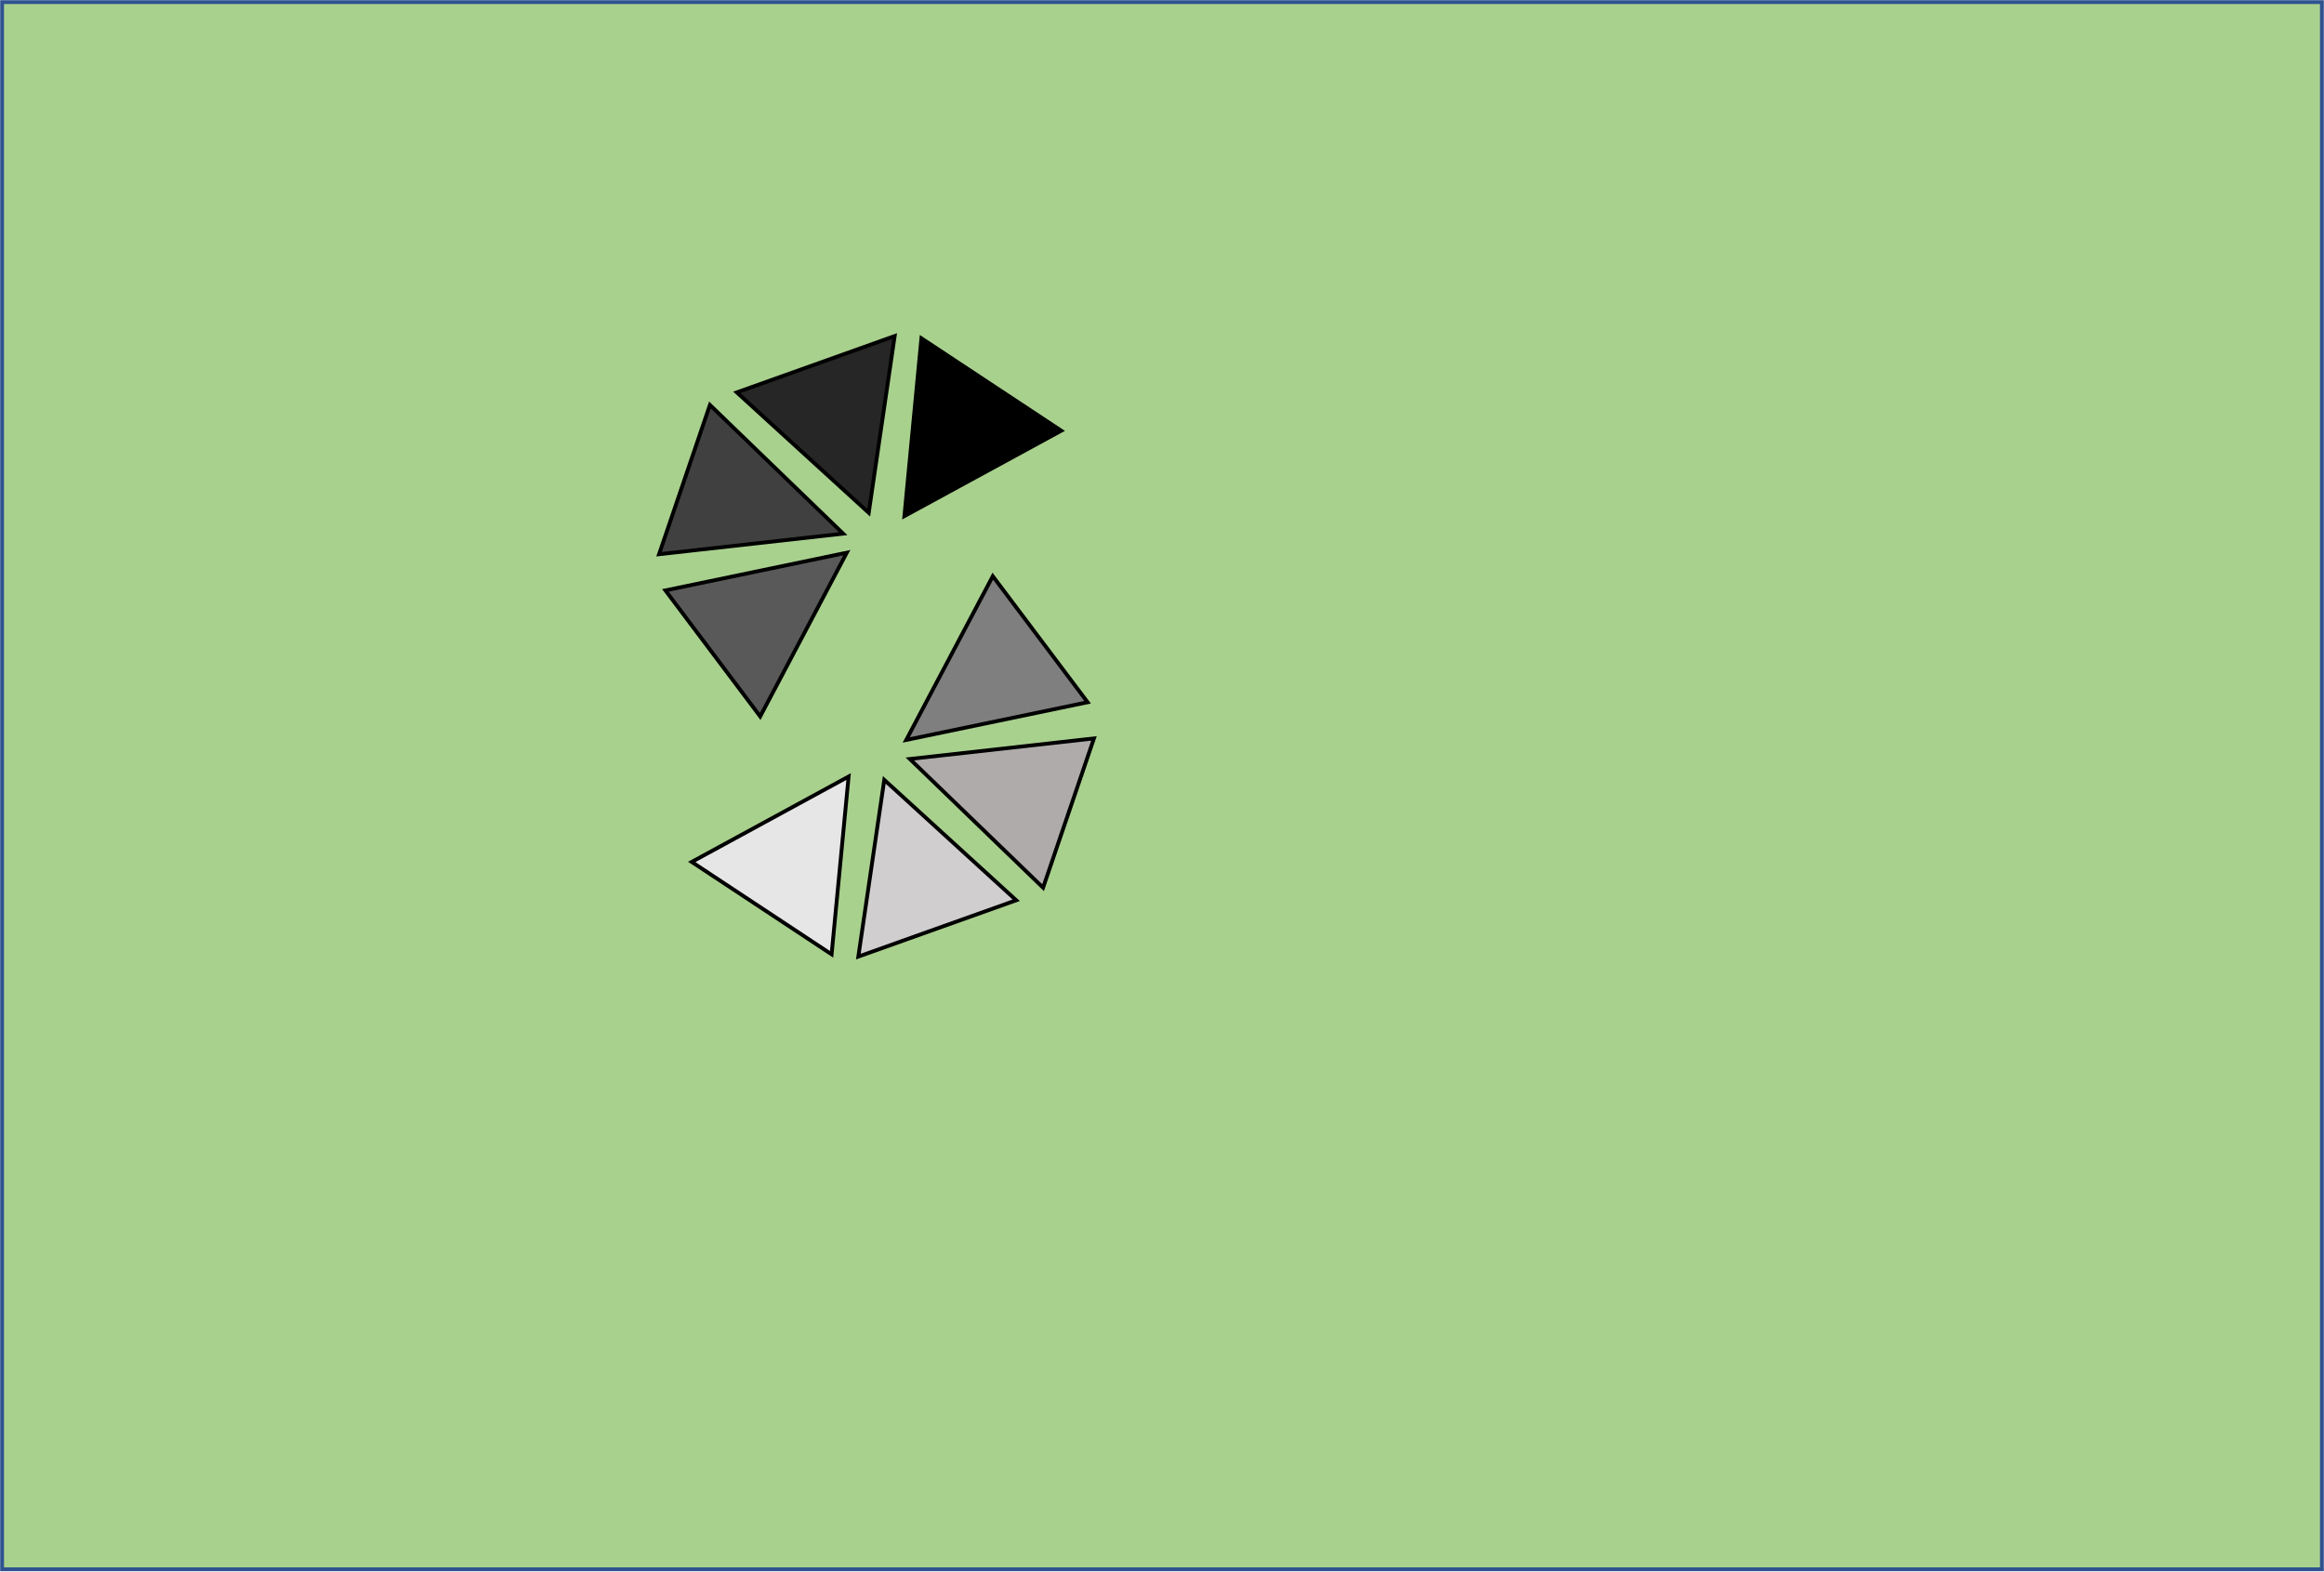
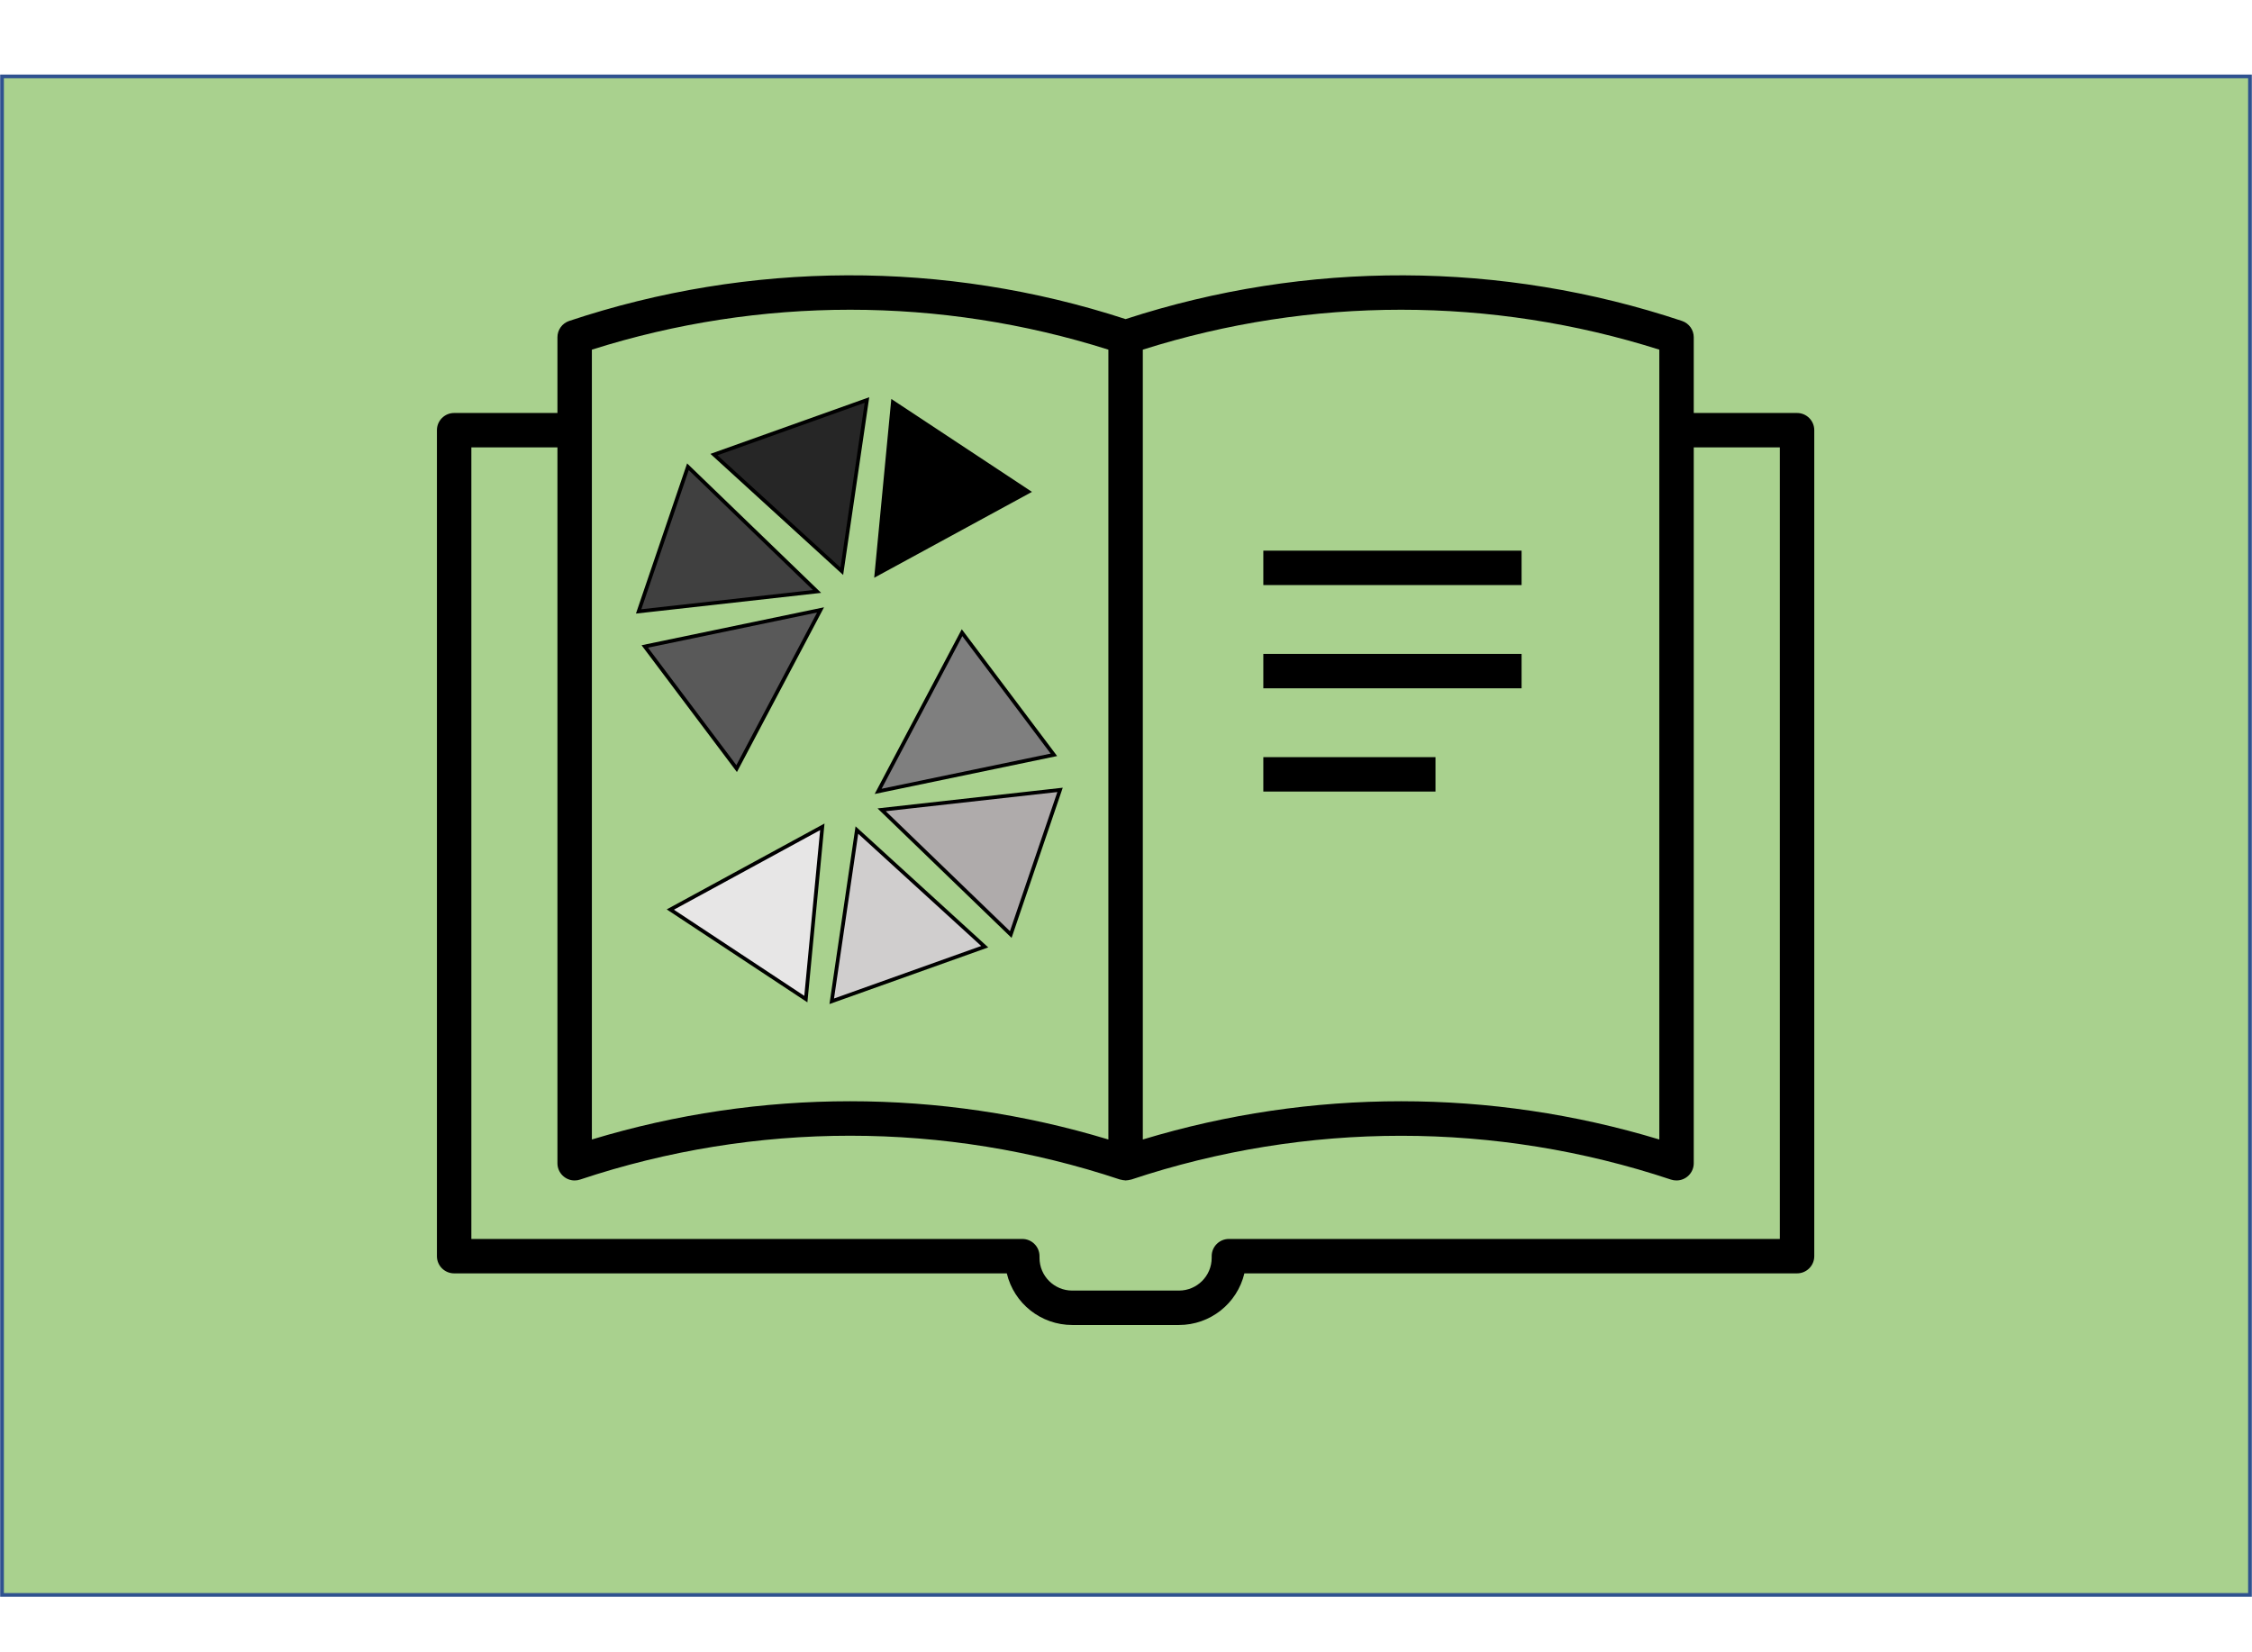
- <svg xmlns="http://www.w3.org/2000/svg" width="2785" height="1883" xml:space="preserve" overflow="hidden">
+ <svg xmlns="http://www.w3.org/2000/svg" width="2785" height="2043" xml:space="preserve" overflow="hidden">
  <defs>
    <clipPath id="clip0">
-       <rect x="808" y="463" width="2785" height="1883" />
+       <rect x="808" y="371" width="2785" height="2043" />
+     </clipPath>
+     <clipPath id="clip1">
+       <rect x="1178" y="370" width="2044" height="2045" />
+     </clipPath>
+     <clipPath id="clip2">
+       <rect x="1178" y="370" width="2044" height="2045" />
+     </clipPath>
+     <clipPath id="clip3">
+       <rect x="1178" y="370" width="2044" height="2045" />
    </clipPath>
  </defs>
-   <g clip-path="url(#clip0)" transform="translate(-808 -463)">
+   <g clip-path="url(#clip0)" transform="translate(-808 -371)">
    <rect x="810.5" y="465.5" width="2780" height="1878" stroke="#2F528F" stroke-width="4.583" stroke-miterlimit="8" fill="#A9D18E" />
+     <g clip-path="url(#clip1)">
+       <g clip-path="url(#clip2)">
+         <g clip-path="url(#clip3)">
+           <path d="M1191.75 681 1510.97 681 1510.97 723.563 1191.75 723.563Z" transform="matrix(1.00049 0 0 1 1178 371)" />
+           <path d="M1191.75 808.688 1510.97 808.688 1510.97 851.25 1191.75 851.25Z" transform="matrix(1.00049 0 0 1 1178 371)" />
+           <path d="M1191.75 936.375 1404.56 936.375 1404.56 978.938 1191.75 978.938Z" transform="matrix(1.00049 0 0 1 1178 371)" />
+           <path d="M1851.47 510.75 1723.78 510.75 1723.78 417.113C1723.78 408.023 1718.01 399.934 1709.42 396.98 1486.29 322.496 1245.13 321.675 1021.5 394.64 797.872 321.668 556.715 322.481 333.584 396.959 324.98 399.915 319.206 408.015 319.219 417.113L319.219 510.75 191.531 510.75C179.778 510.75 170.25 520.278 170.25 532.031L170.25 1553.53C170.25 1565.29 179.778 1574.81 191.531 1574.81L874.659 1574.81C883.587 1612.25 917.043 1638.66 955.528 1638.66L1087.47 1638.66C1125.96 1638.66 1159.41 1612.25 1168.34 1574.81L1851.47 1574.81C1863.22 1574.81 1872.75 1565.29 1872.75 1553.53L1872.75 532.031C1872.75 520.278 1863.22 510.75 1851.47 510.75ZM1681.22 432.435 1681.22 1409.24C1473.08 1346.17 1250.92 1346.17 1042.78 1409.24L1042.78 432.435C1250.5 366.604 1473.5 366.604 1681.22 432.435ZM361.781 432.435C569.503 366.604 792.497 366.604 1000.22 432.435L1000.22 1409.24C792.08 1346.17 569.92 1346.17 361.781 1409.24ZM1830.19 1532.25 1149.19 1532.25C1137.43 1532.25 1127.91 1541.78 1127.91 1553.53L1127.91 1555.66C1127.91 1577.99 1109.8 1596.09 1087.47 1596.09L955.528 1596.09C933.198 1596.09 915.094 1577.99 915.094 1555.66L915.094 1553.53C915.094 1541.78 905.566 1532.25 893.813 1532.25L212.813 1532.25 212.813 553.313 319.219 553.313 319.219 1438.61C319.215 1450.37 328.74 1459.9 340.494 1459.9 342.849 1459.9 345.188 1459.51 347.416 1458.74 563.943 1386.53 798.058 1386.53 1014.58 1458.74 1014.93 1458.82 1015.29 1458.88 1015.65 1458.91 1017.22 1459.38 1018.84 1459.65 1020.48 1459.72 1020.82 1459.72 1021.16 1459.89 1021.5 1459.89 1021.84 1459.89 1022.03 1459.79 1022.29 1459.77 1023.91 1459.72 1025.51 1459.47 1027.08 1459.04 1027.42 1459.04 1027.78 1458.91 1028.14 1458.81L1028.42 1458.81C1244.94 1386.59 1479.06 1386.59 1695.58 1458.81 1697.81 1459.54 1700.15 1459.91 1702.5 1459.89 1714.25 1459.89 1723.78 1450.37 1723.78 1438.61L1723.78 553.313 1830.19 553.313Z" transform="matrix(1.00049 0 0 1 1178 371)" />
+         </g>
+       </g>
+     </g>
    <path d="M1605.42 1170.49 1822.76 1125.29 1719 1321.55Z" stroke="#000000" stroke-width="4.583" stroke-miterlimit="8" fill="#595959" fill-rule="evenodd" />
    <path d="M1880.15 865.695 1849.06 1077.46 1690.95 933.198Z" stroke="#000000" stroke-width="4.583" stroke-miterlimit="8" fill="#262626" fill-rule="evenodd" />
    <path d="M1658.74 948.247 1818.42 1102.48 1597.79 1127.15Z" stroke="#000000" stroke-width="4.583" stroke-miterlimit="8" fill="#404040" fill-rule="evenodd" />
    <path d="M2079.78 979.128 1891.79 1081.45 1912.18 868.395Z" stroke="#000000" stroke-width="4.583" stroke-miterlimit="8" fill-rule="evenodd" />
    <path d="M2111.33 1304.51 1893.98 1349.71 1997.74 1153.45Z" stroke="#000000" stroke-width="4.583" stroke-miterlimit="8" fill="#7F7F7F" fill-rule="evenodd" />
    <path d="M1836.59 1609.31 1867.68 1397.54 2025.79 1541.8Z" stroke="#000000" stroke-width="4.583" stroke-miterlimit="8" fill="#D0CECE" fill-rule="evenodd" />
    <path d="M2058 1526.75 1898.33 1372.52 2118.95 1347.85Z" stroke="#000000" stroke-width="4.583" stroke-miterlimit="8" fill="#AFABAB" fill-rule="evenodd" />
    <path d="M1636.96 1495.87 1824.95 1393.55 1804.57 1606.61Z" stroke="#000000" stroke-width="4.583" stroke-miterlimit="8" fill="#E7E6E6" fill-rule="evenodd" />
  </g>
</svg>
